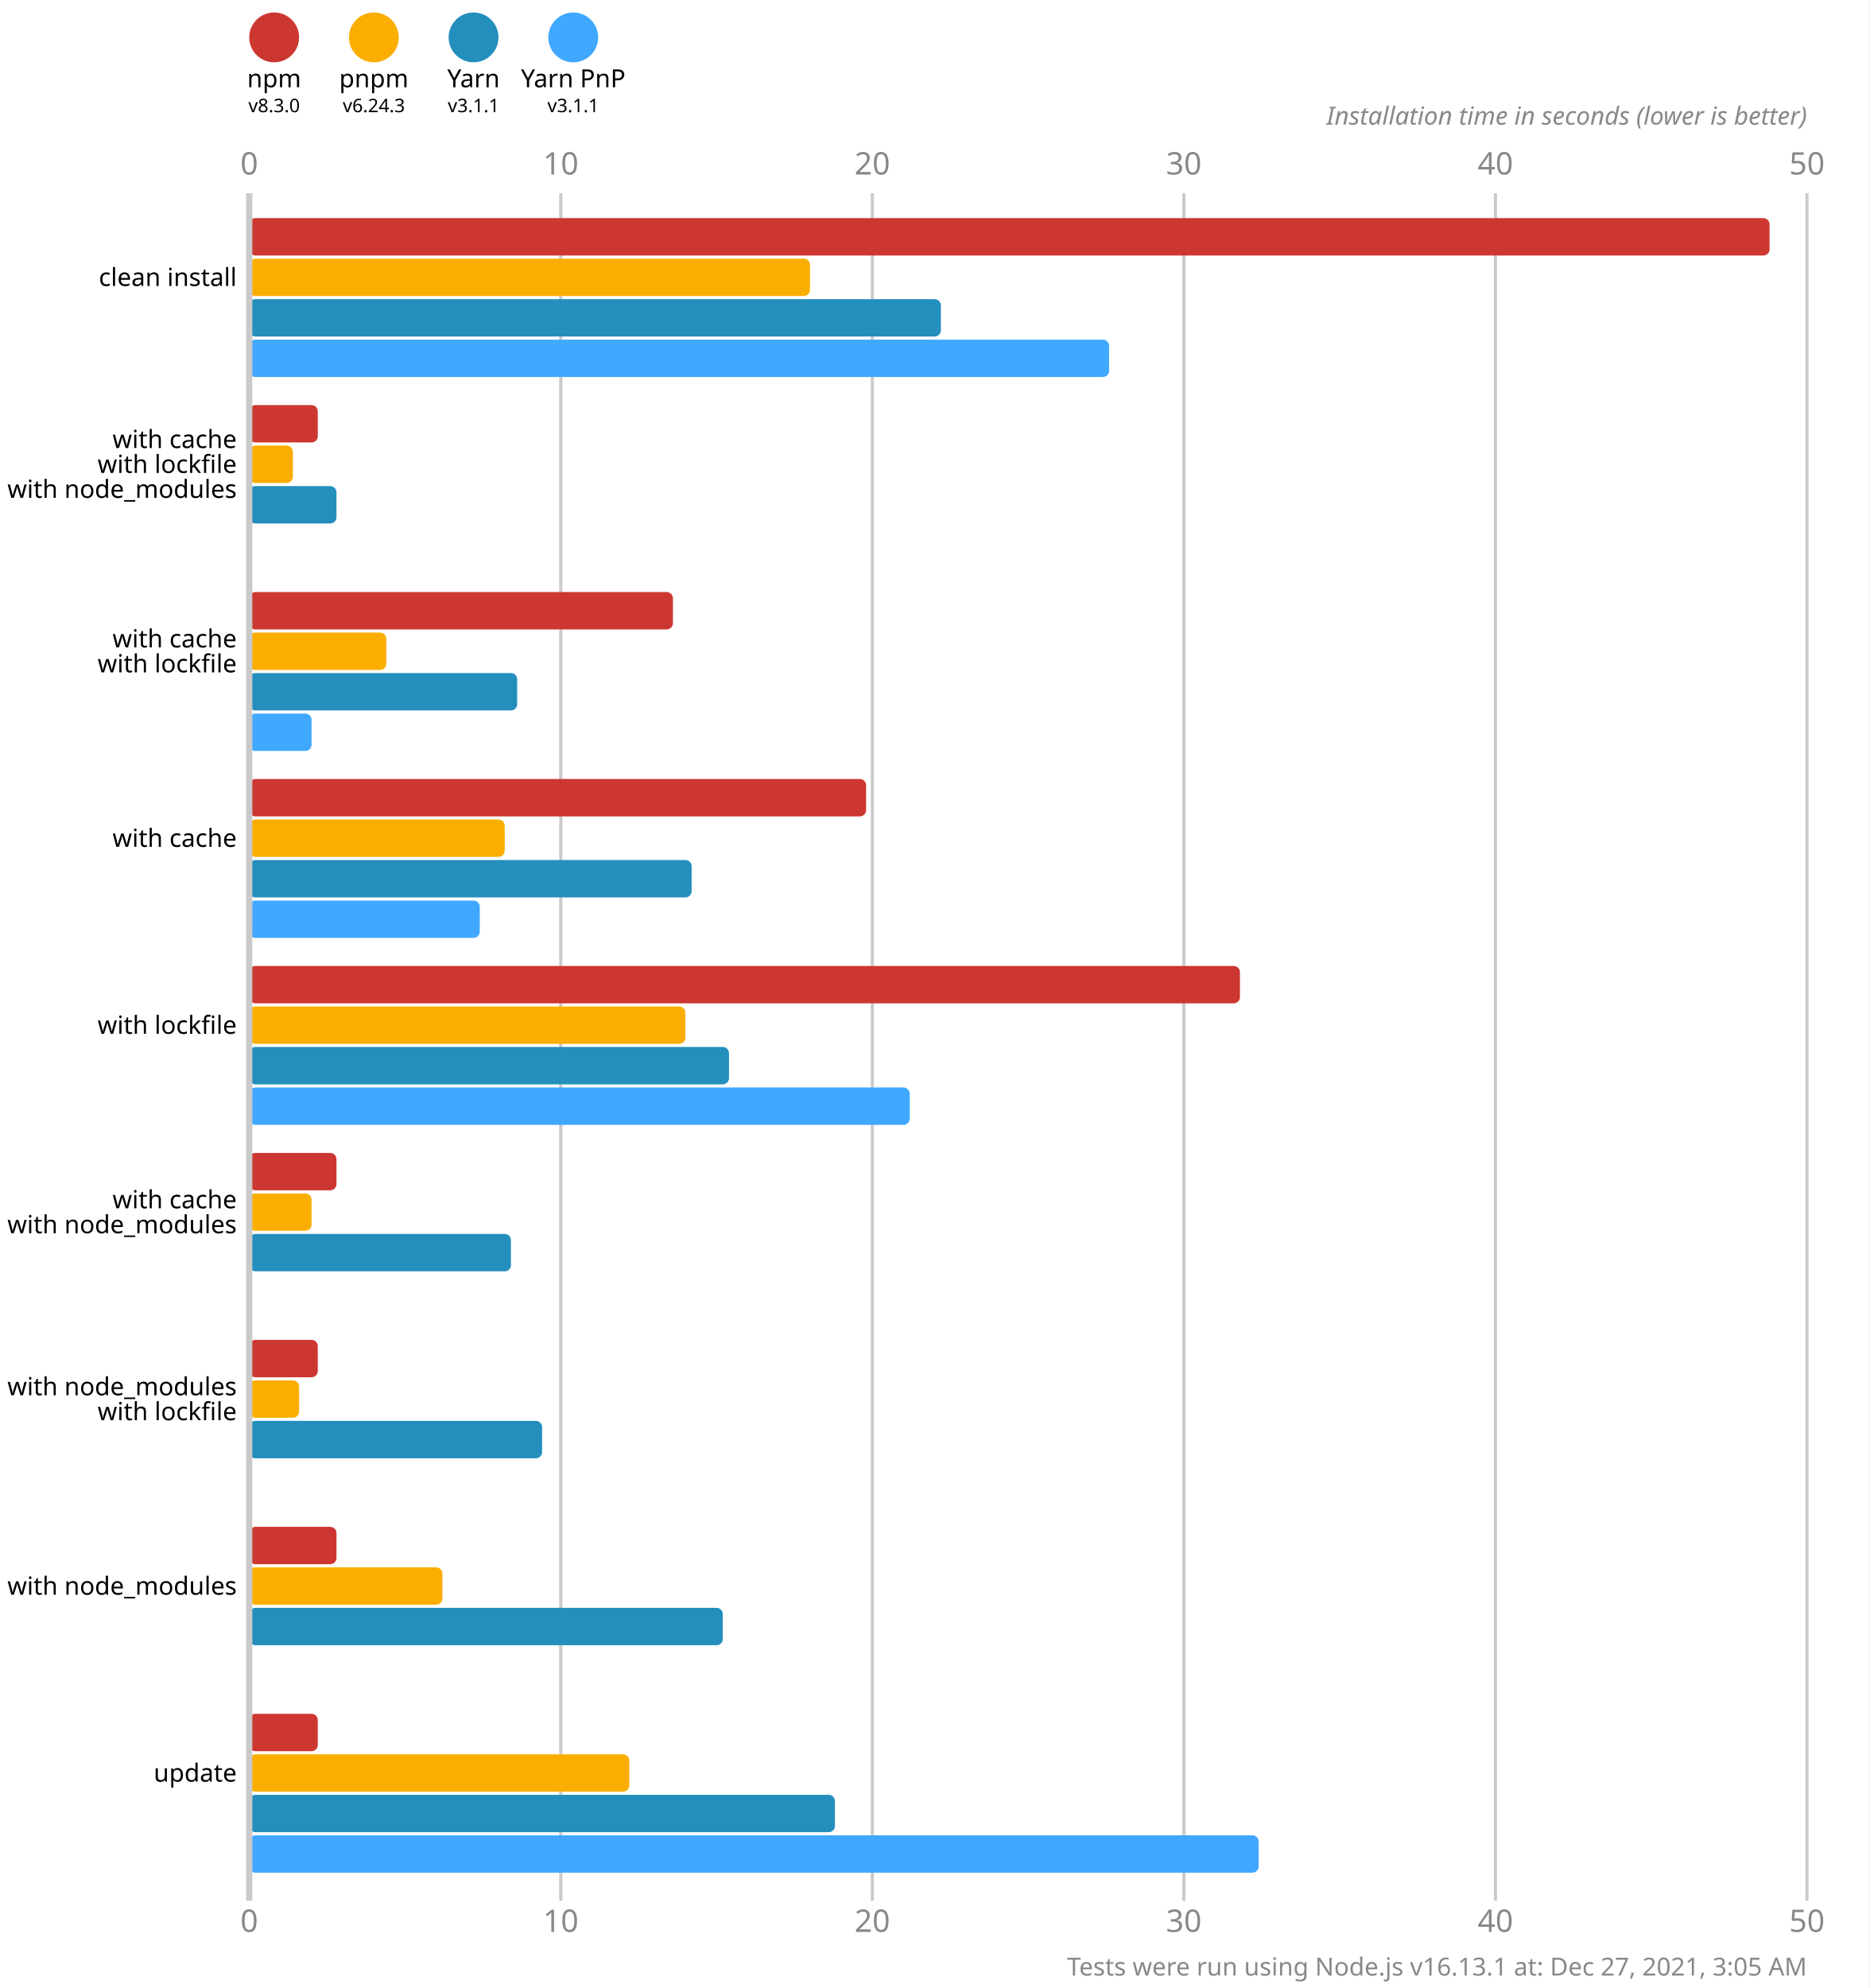
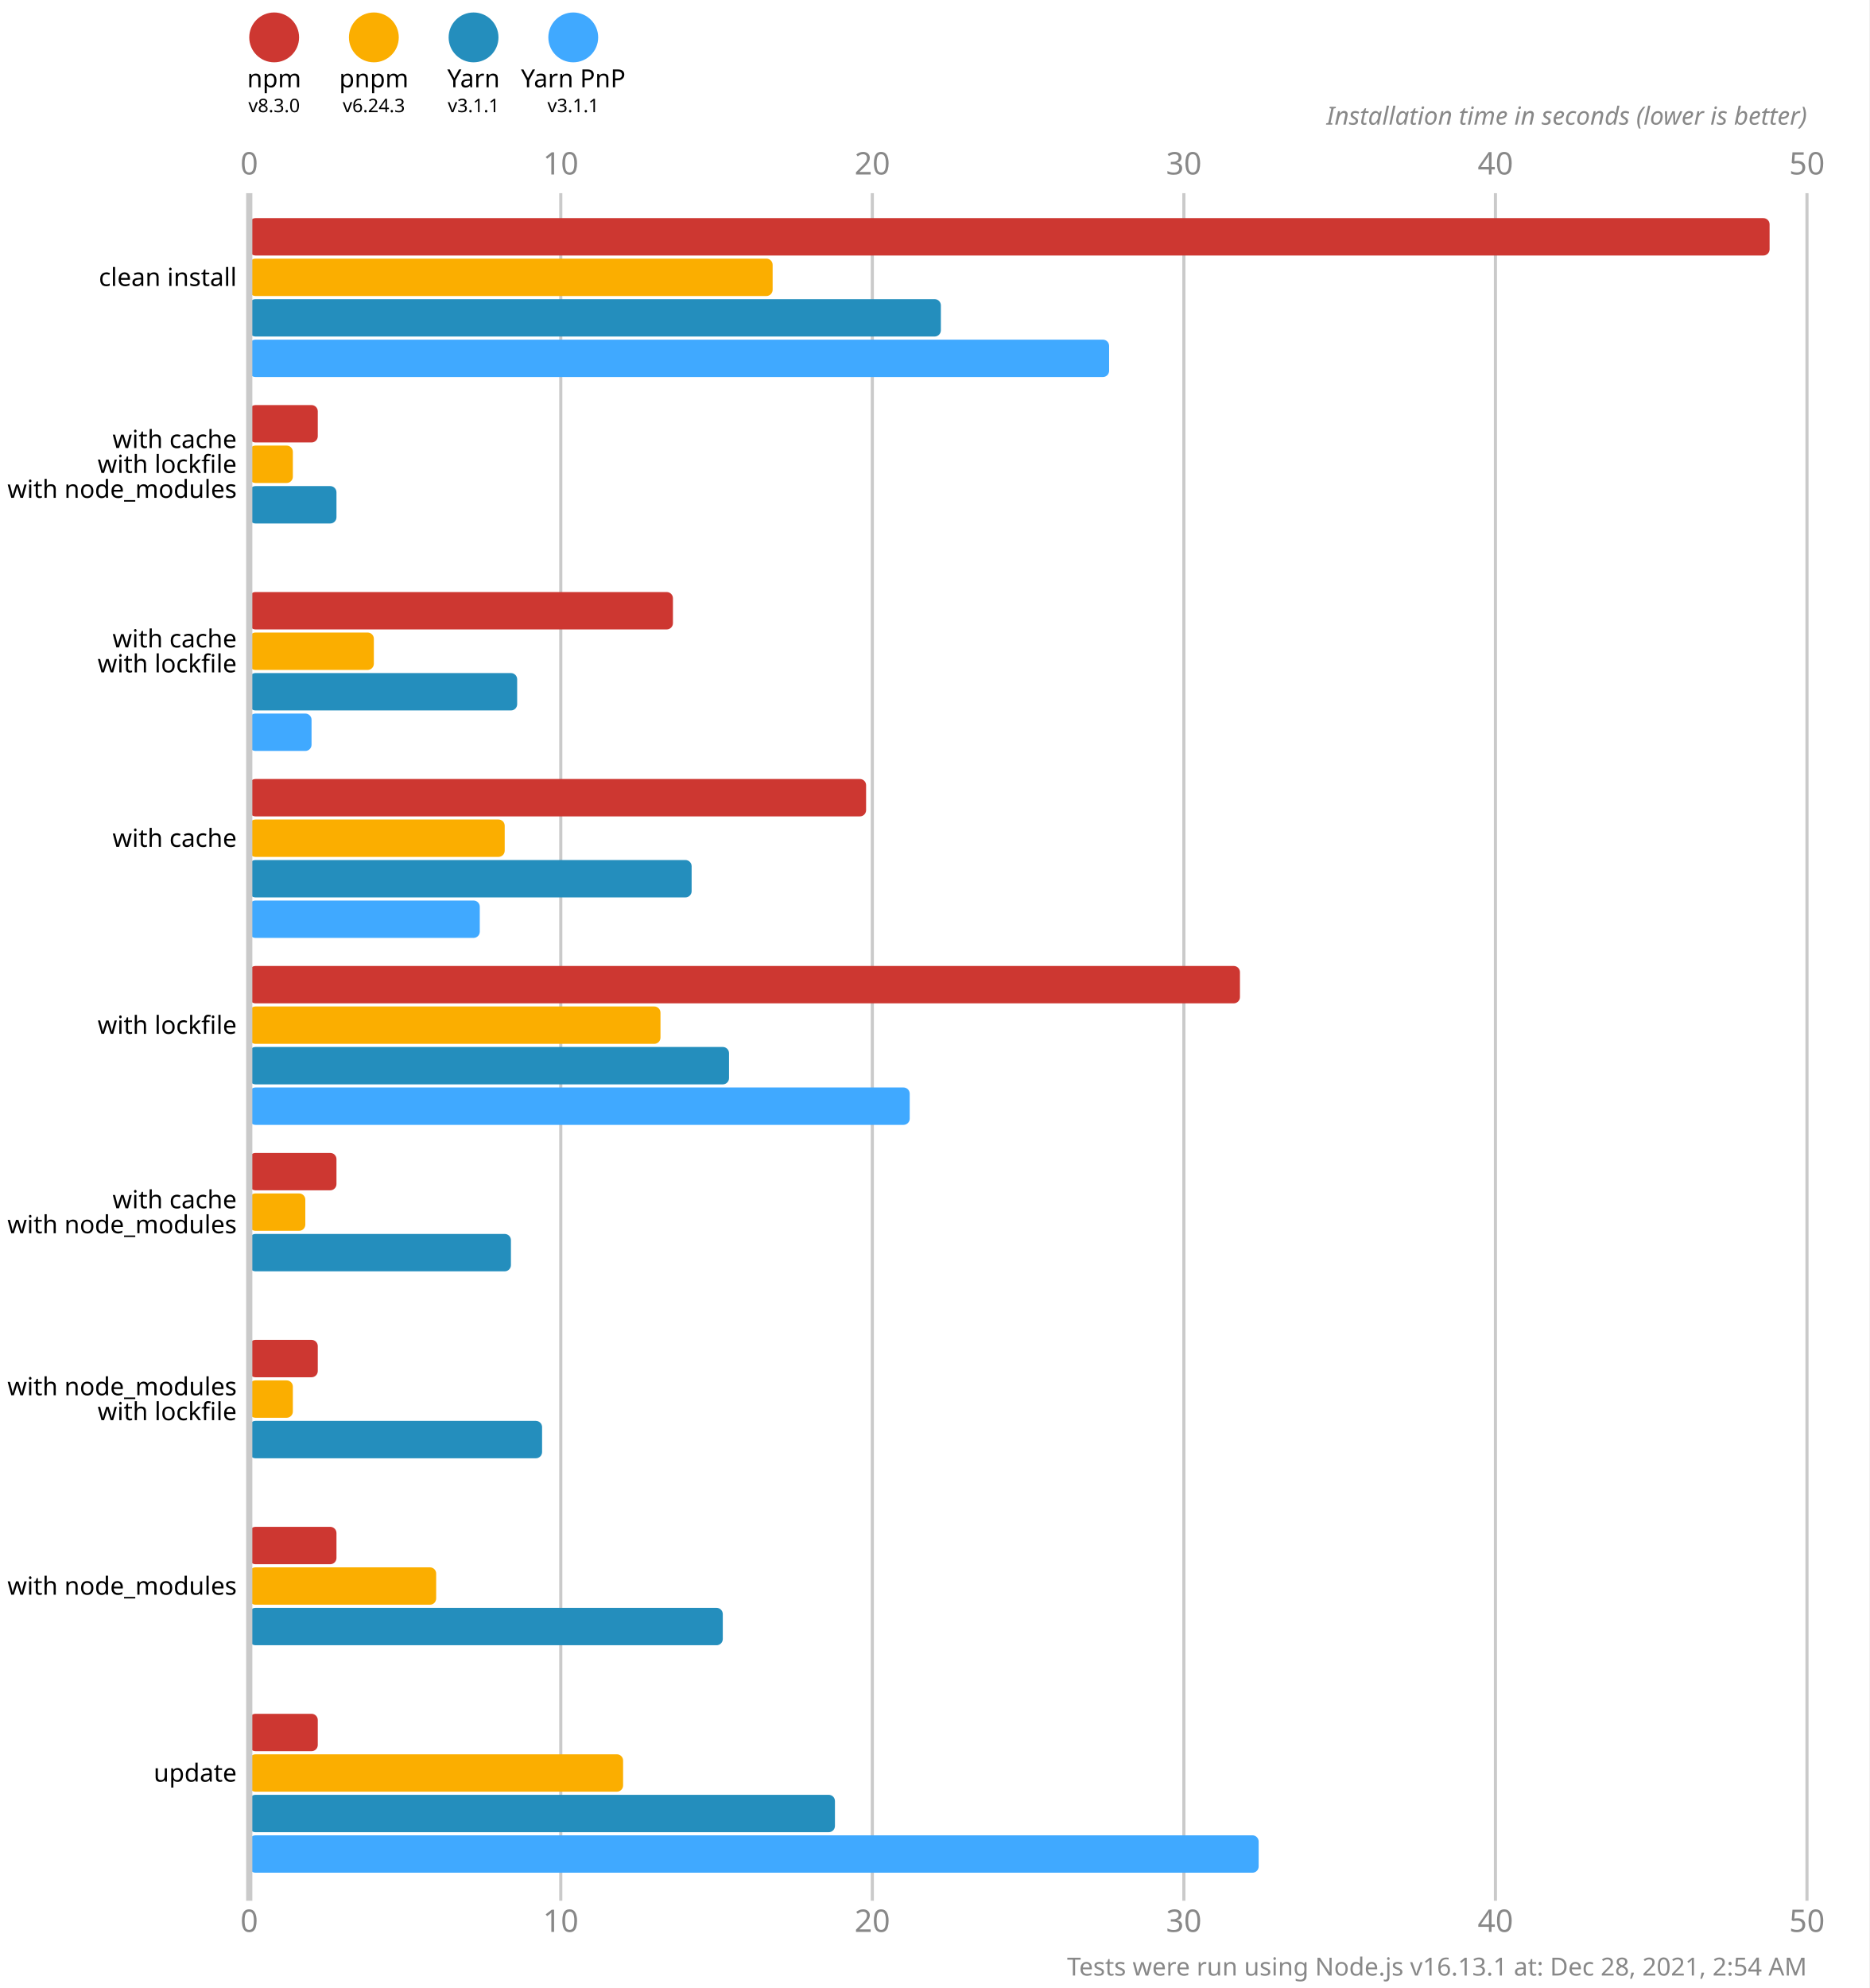
<svg xmlns="http://www.w3.org/2000/svg" version="1.1" viewBox="0 0 300 319">
  <style>
    .font { font-family: sans-serif; }
    .s3 { font-size: 3px; }
    .s4 { font-size: 4px; }
    .s5 { font-size: 5px; }
    .line { stroke: #cacaca; }
    .width { stroke-width: 0.5; }
    .text { fill: #888; }
  </style>
  <rect x="0" y="0" width="300" height="319" fill="#fff" />
  <circle cx="44" cy="6" r="4" fill="#cd3731" />
  <text x="44" y="14" class="font s4" text-anchor="middle">npm</text>
  <text x="44" y="18" class="font s3" text-anchor="middle">v8.3.0</text>
  <circle cx="60" cy="6" r="4" fill="#fbae00" />
  <text x="60" y="14" class="font s4" text-anchor="middle">pnpm</text>
  <text x="60" y="18" class="font s3" text-anchor="middle">v6.24.3</text>
  <circle cx="76" cy="6" r="4" fill="#248ebd" />
  <text x="76" y="14" class="font s4" text-anchor="middle">Yarn</text>
  <text x="76" y="18" class="font s3" text-anchor="middle">v3.1.1</text>
  <circle cx="92" cy="6" r="4" fill="#40a9ff" />
  <text x="92" y="14" class="font s4" text-anchor="middle">Yarn PnP</text>
  <text x="92" y="18" class="font s3" text-anchor="middle">v3.1.1</text>
  <text x="40" y="28" class="font s5 text" text-anchor="middle">0</text>
  <text x="40" y="310" class="font s5 text" text-anchor="middle">0</text>
  <line x1="90" y1="31" x2="90" y2="305" class="line width" />
  <text x="90" y="28" class="font s5 text" text-anchor="middle">10</text>
  <text x="90" y="310" class="font s5 text" text-anchor="middle">10</text>
  <line x1="140" y1="31" x2="140" y2="305" class="line width" />
  <text x="140" y="28" class="font s5 text" text-anchor="middle">20</text>
  <text x="140" y="310" class="font s5 text" text-anchor="middle">20</text>
  <line x1="190" y1="31" x2="190" y2="305" class="line width" />
  <text x="190" y="28" class="font s5 text" text-anchor="middle">30</text>
  <text x="190" y="310" class="font s5 text" text-anchor="middle">30</text>
  <line x1="240" y1="31" x2="240" y2="305" class="line width" />
  <text x="240" y="28" class="font s5 text" text-anchor="middle">40</text>
  <text x="240" y="310" class="font s5 text" text-anchor="middle">40</text>
  <line x1="290" y1="31" x2="290" y2="305" class="line width" />
  <text x="290" y="28" class="font s5 text" text-anchor="middle">50</text>
  <text x="290" y="310" class="font s5 text" text-anchor="middle">50</text>
  <text x="290" y="20" class="font s4 text" font-style="italic" text-anchor="end">Installation time in seconds (lower is better)</text>
  <rect x="40" y="35" width="244" height="6" fill="#cd3731" rx="1" ry="1" />
-   <rect x="40" y="41.5" width="90" height="6" fill="#fbae00" rx="1" ry="1" />
+   <rect x="40" y="41.5" width="84" height="6" fill="#fbae00" rx="1" ry="1" />
  <rect x="40" y="48" width="111" height="6" fill="#248ebd" rx="1" ry="1" />
  <rect x="40" y="54.5" width="138" height="6" fill="#40a9ff" rx="1" ry="1" />
  <rect x="40" y="65" width="11" height="6" fill="#cd3731" rx="1" ry="1" />
  <rect x="40" y="71.5" width="7" height="6" fill="#fbae00" rx="1" ry="1" />
  <rect x="40" y="78" width="14" height="6" fill="#248ebd" rx="1" ry="1" />
  <rect x="40" y="84.5" width="0" height="6" fill="#40a9ff" rx="1" ry="1" />
  <rect x="40" y="95" width="68" height="6" fill="#cd3731" rx="1" ry="1" />
-   <rect x="40" y="101.5" width="22" height="6" fill="#fbae00" rx="1" ry="1" />
+   <rect x="40" y="101.5" width="20" height="6" fill="#fbae00" rx="1" ry="1" />
  <rect x="40" y="108" width="43" height="6" fill="#248ebd" rx="1" ry="1" />
  <rect x="40" y="114.5" width="10" height="6" fill="#40a9ff" rx="1" ry="1" />
  <rect x="40" y="125" width="99" height="6" fill="#cd3731" rx="1" ry="1" />
  <rect x="40" y="131.5" width="41" height="6" fill="#fbae00" rx="1" ry="1" />
  <rect x="40" y="138" width="71" height="6" fill="#248ebd" rx="1" ry="1" />
  <rect x="40" y="144.5" width="37" height="6" fill="#40a9ff" rx="1" ry="1" />
  <rect x="40" y="155" width="159" height="6" fill="#cd3731" rx="1" ry="1" />
-   <rect x="40" y="161.5" width="70" height="6" fill="#fbae00" rx="1" ry="1" />
+   <rect x="40" y="161.5" width="66" height="6" fill="#fbae00" rx="1" ry="1" />
  <rect x="40" y="168" width="77" height="6" fill="#248ebd" rx="1" ry="1" />
  <rect x="40" y="174.5" width="106" height="6" fill="#40a9ff" rx="1" ry="1" />
  <rect x="40" y="185" width="14" height="6" fill="#cd3731" rx="1" ry="1" />
-   <rect x="40" y="191.5" width="10" height="6" fill="#fbae00" rx="1" ry="1" />
+   <rect x="40" y="191.5" width="9" height="6" fill="#fbae00" rx="1" ry="1" />
  <rect x="40" y="198" width="42" height="6" fill="#248ebd" rx="1" ry="1" />
  <rect x="40" y="204.5" width="0" height="6" fill="#40a9ff" rx="1" ry="1" />
  <rect x="40" y="215" width="11" height="6" fill="#cd3731" rx="1" ry="1" />
-   <rect x="40" y="221.5" width="8" height="6" fill="#fbae00" rx="1" ry="1" />
+   <rect x="40" y="221.5" width="7" height="6" fill="#fbae00" rx="1" ry="1" />
  <rect x="40" y="228" width="47" height="6" fill="#248ebd" rx="1" ry="1" />
  <rect x="40" y="234.5" width="0" height="6" fill="#40a9ff" rx="1" ry="1" />
  <rect x="40" y="245" width="14" height="6" fill="#cd3731" rx="1" ry="1" />
-   <rect x="40" y="251.5" width="31" height="6" fill="#fbae00" rx="1" ry="1" />
+   <rect x="40" y="251.5" width="30" height="6" fill="#fbae00" rx="1" ry="1" />
  <rect x="40" y="258" width="76" height="6" fill="#248ebd" rx="1" ry="1" />
  <rect x="40" y="264.5" width="0" height="6" fill="#40a9ff" rx="1" ry="1" />
  <rect x="40" y="275" width="11" height="6" fill="#cd3731" rx="1" ry="1" />
-   <rect x="40" y="281.5" width="61" height="6" fill="#fbae00" rx="1" ry="1" />
+   <rect x="40" y="281.5" width="60" height="6" fill="#fbae00" rx="1" ry="1" />
  <rect x="40" y="288" width="94" height="6" fill="#248ebd" rx="1" ry="1" />
  <rect x="40" y="294.5" width="162" height="6" fill="#40a9ff" rx="1" ry="1" />
  <line x1="40" y1="31" x2="40" y2="305" class="line" />
  <text x="38" y="44.5" class="font s4" dominant-baseline="middle" text-anchor="end">clean install</text>
  <text x="38" y="70.5" class="font s4" dominant-baseline="middle" text-anchor="end">with cache</text>
  <text x="38" y="74.5" class="font s4" dominant-baseline="middle" text-anchor="end">with lockfile</text>
  <text x="38" y="78.5" class="font s4" dominant-baseline="middle" text-anchor="end">with node_modules</text>
  <text x="38" y="102.5" class="font s4" dominant-baseline="middle" text-anchor="end">with cache</text>
  <text x="38" y="106.5" class="font s4" dominant-baseline="middle" text-anchor="end">with lockfile</text>
  <text x="38" y="134.5" class="font s4" dominant-baseline="middle" text-anchor="end">with cache</text>
  <text x="38" y="164.5" class="font s4" dominant-baseline="middle" text-anchor="end">with lockfile</text>
  <text x="38" y="192.5" class="font s4" dominant-baseline="middle" text-anchor="end">with cache</text>
  <text x="38" y="196.5" class="font s4" dominant-baseline="middle" text-anchor="end">with node_modules</text>
  <text x="38" y="222.5" class="font s4" dominant-baseline="middle" text-anchor="end">with node_modules</text>
  <text x="38" y="226.5" class="font s4" dominant-baseline="middle" text-anchor="end">with lockfile</text>
  <text x="38" y="254.5" class="font s4" dominant-baseline="middle" text-anchor="end">with node_modules</text>
  <text x="38" y="284.5" class="font s4" dominant-baseline="middle" text-anchor="end">update</text>
-   <text x="290" y="317" class="font s4 text" text-anchor="end">Tests were run using Node.js v16.13.1 at: Dec 27, 2021, 3:05 AM</text>
+   <text x="290" y="317" class="font s4 text" text-anchor="end">Tests were run using Node.js v16.13.1 at: Dec 28, 2021, 2:54 AM</text>
</svg>
